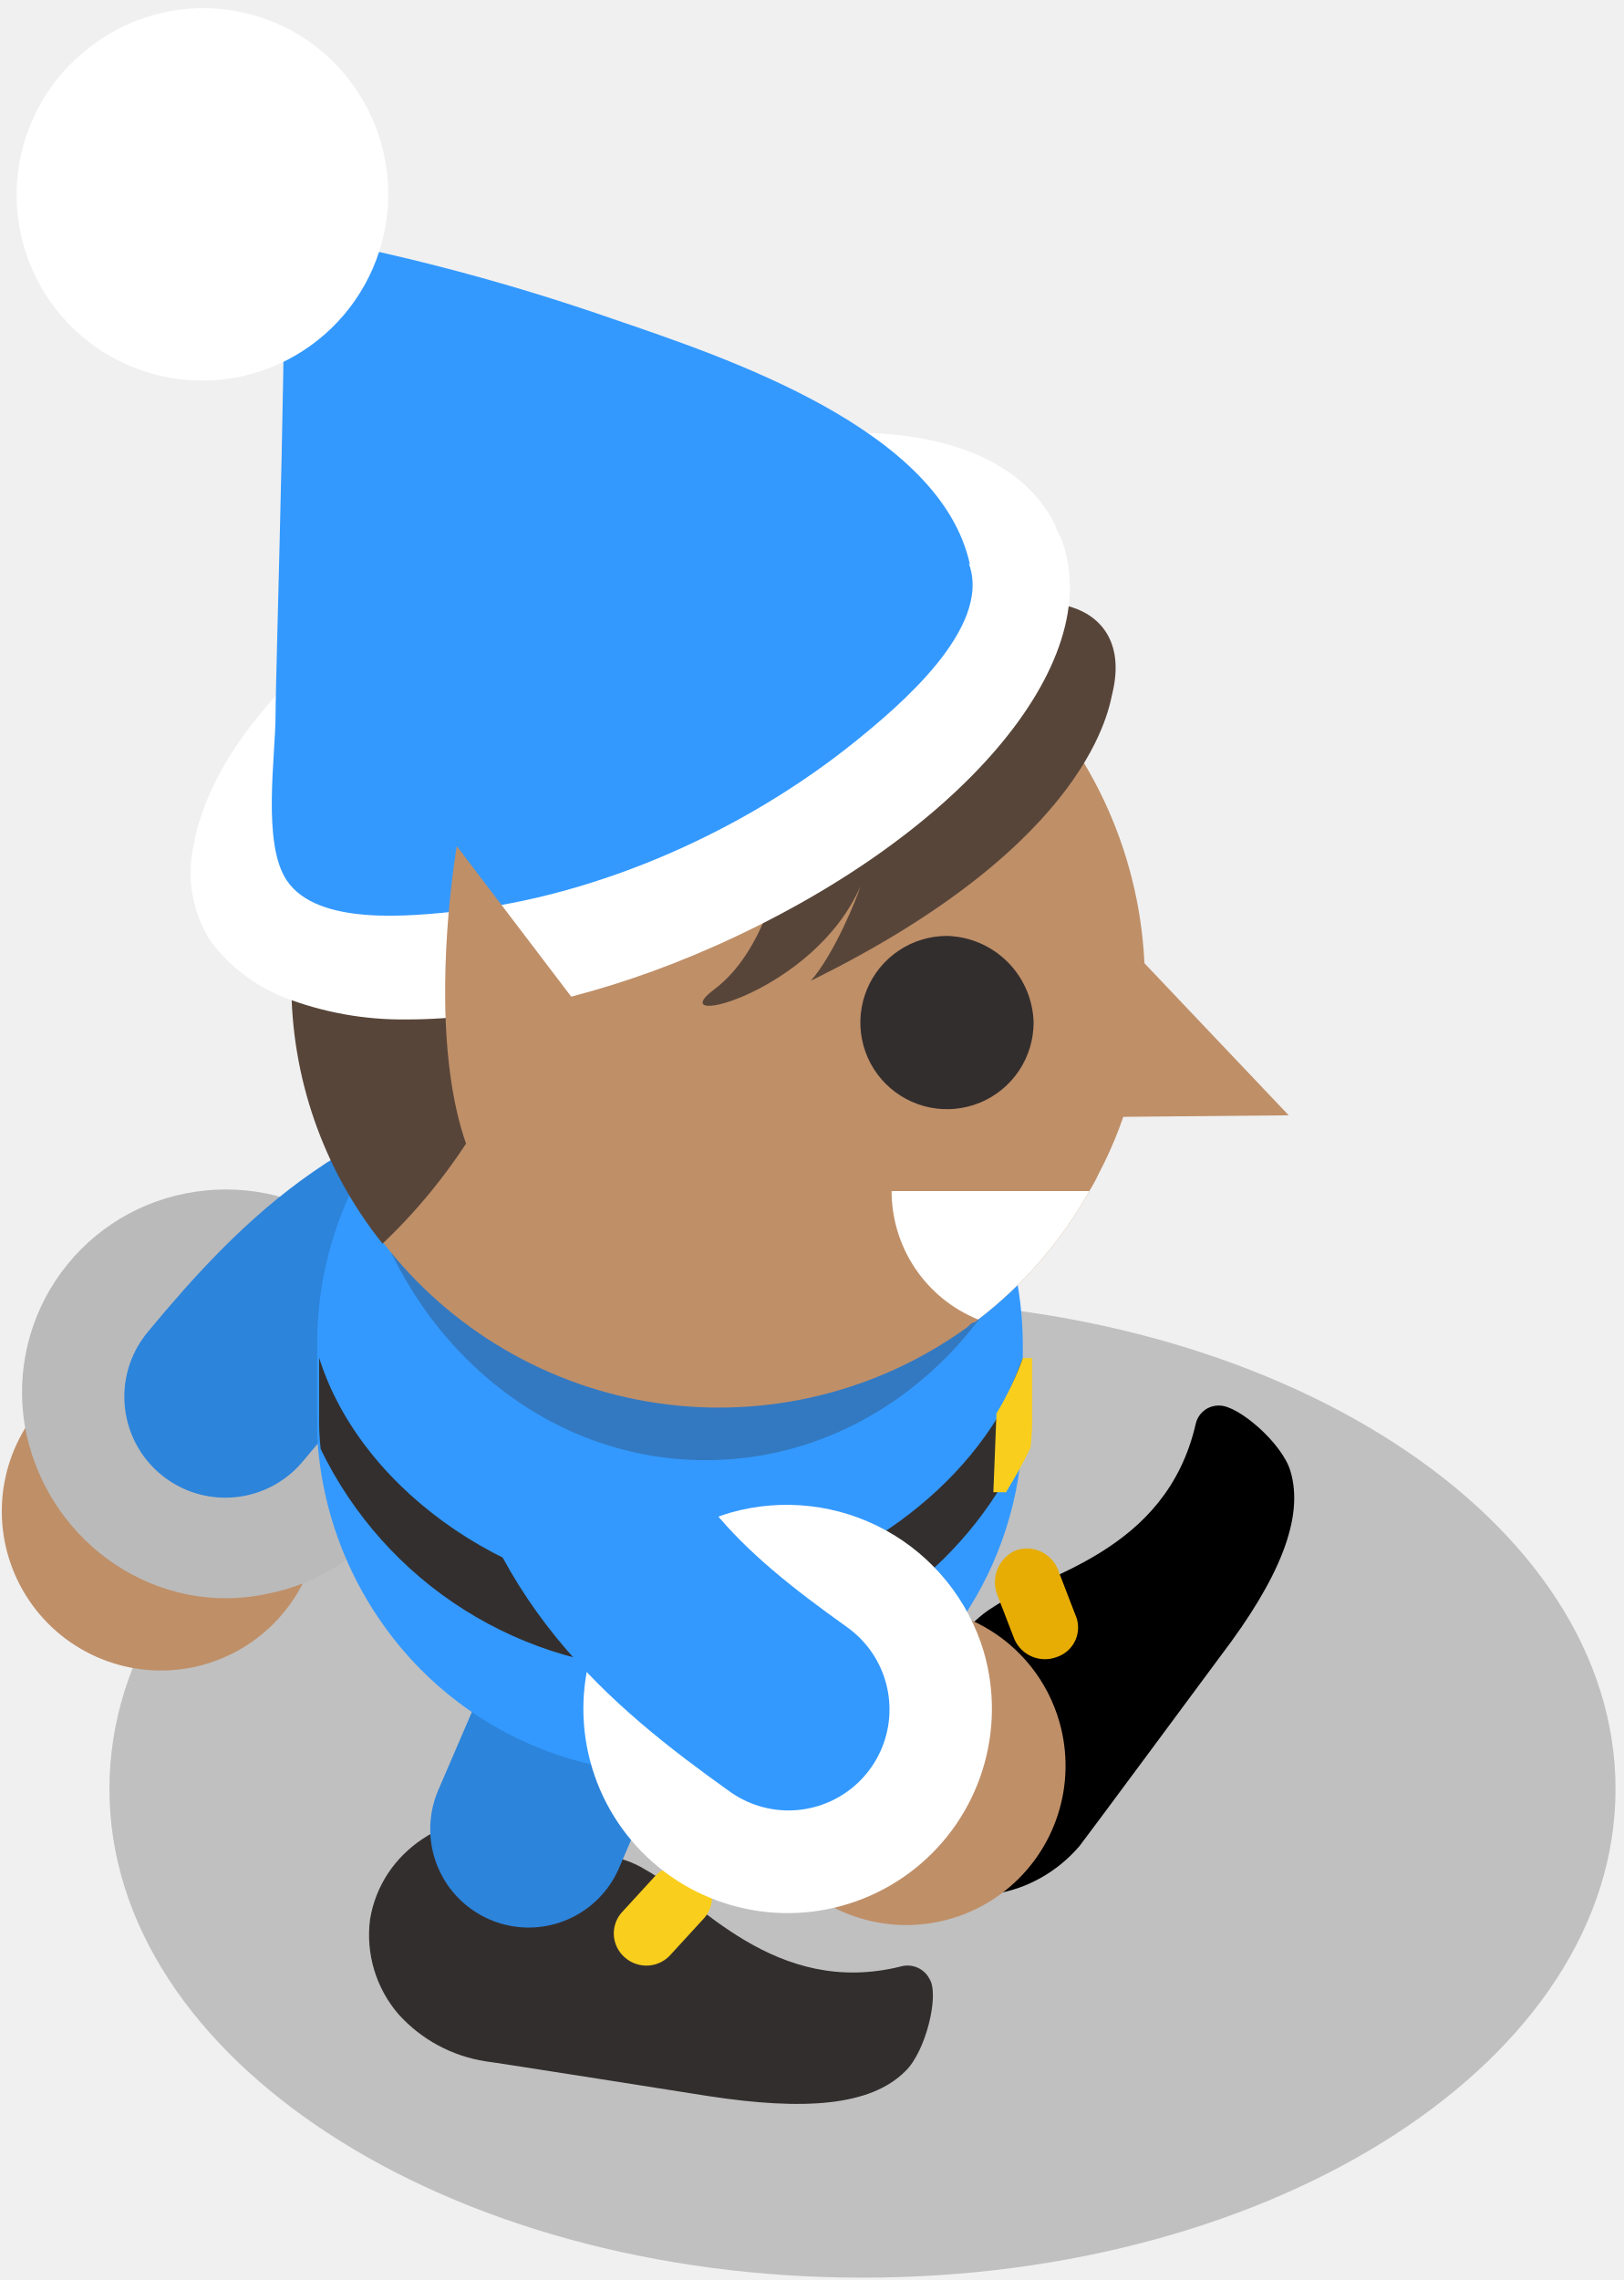
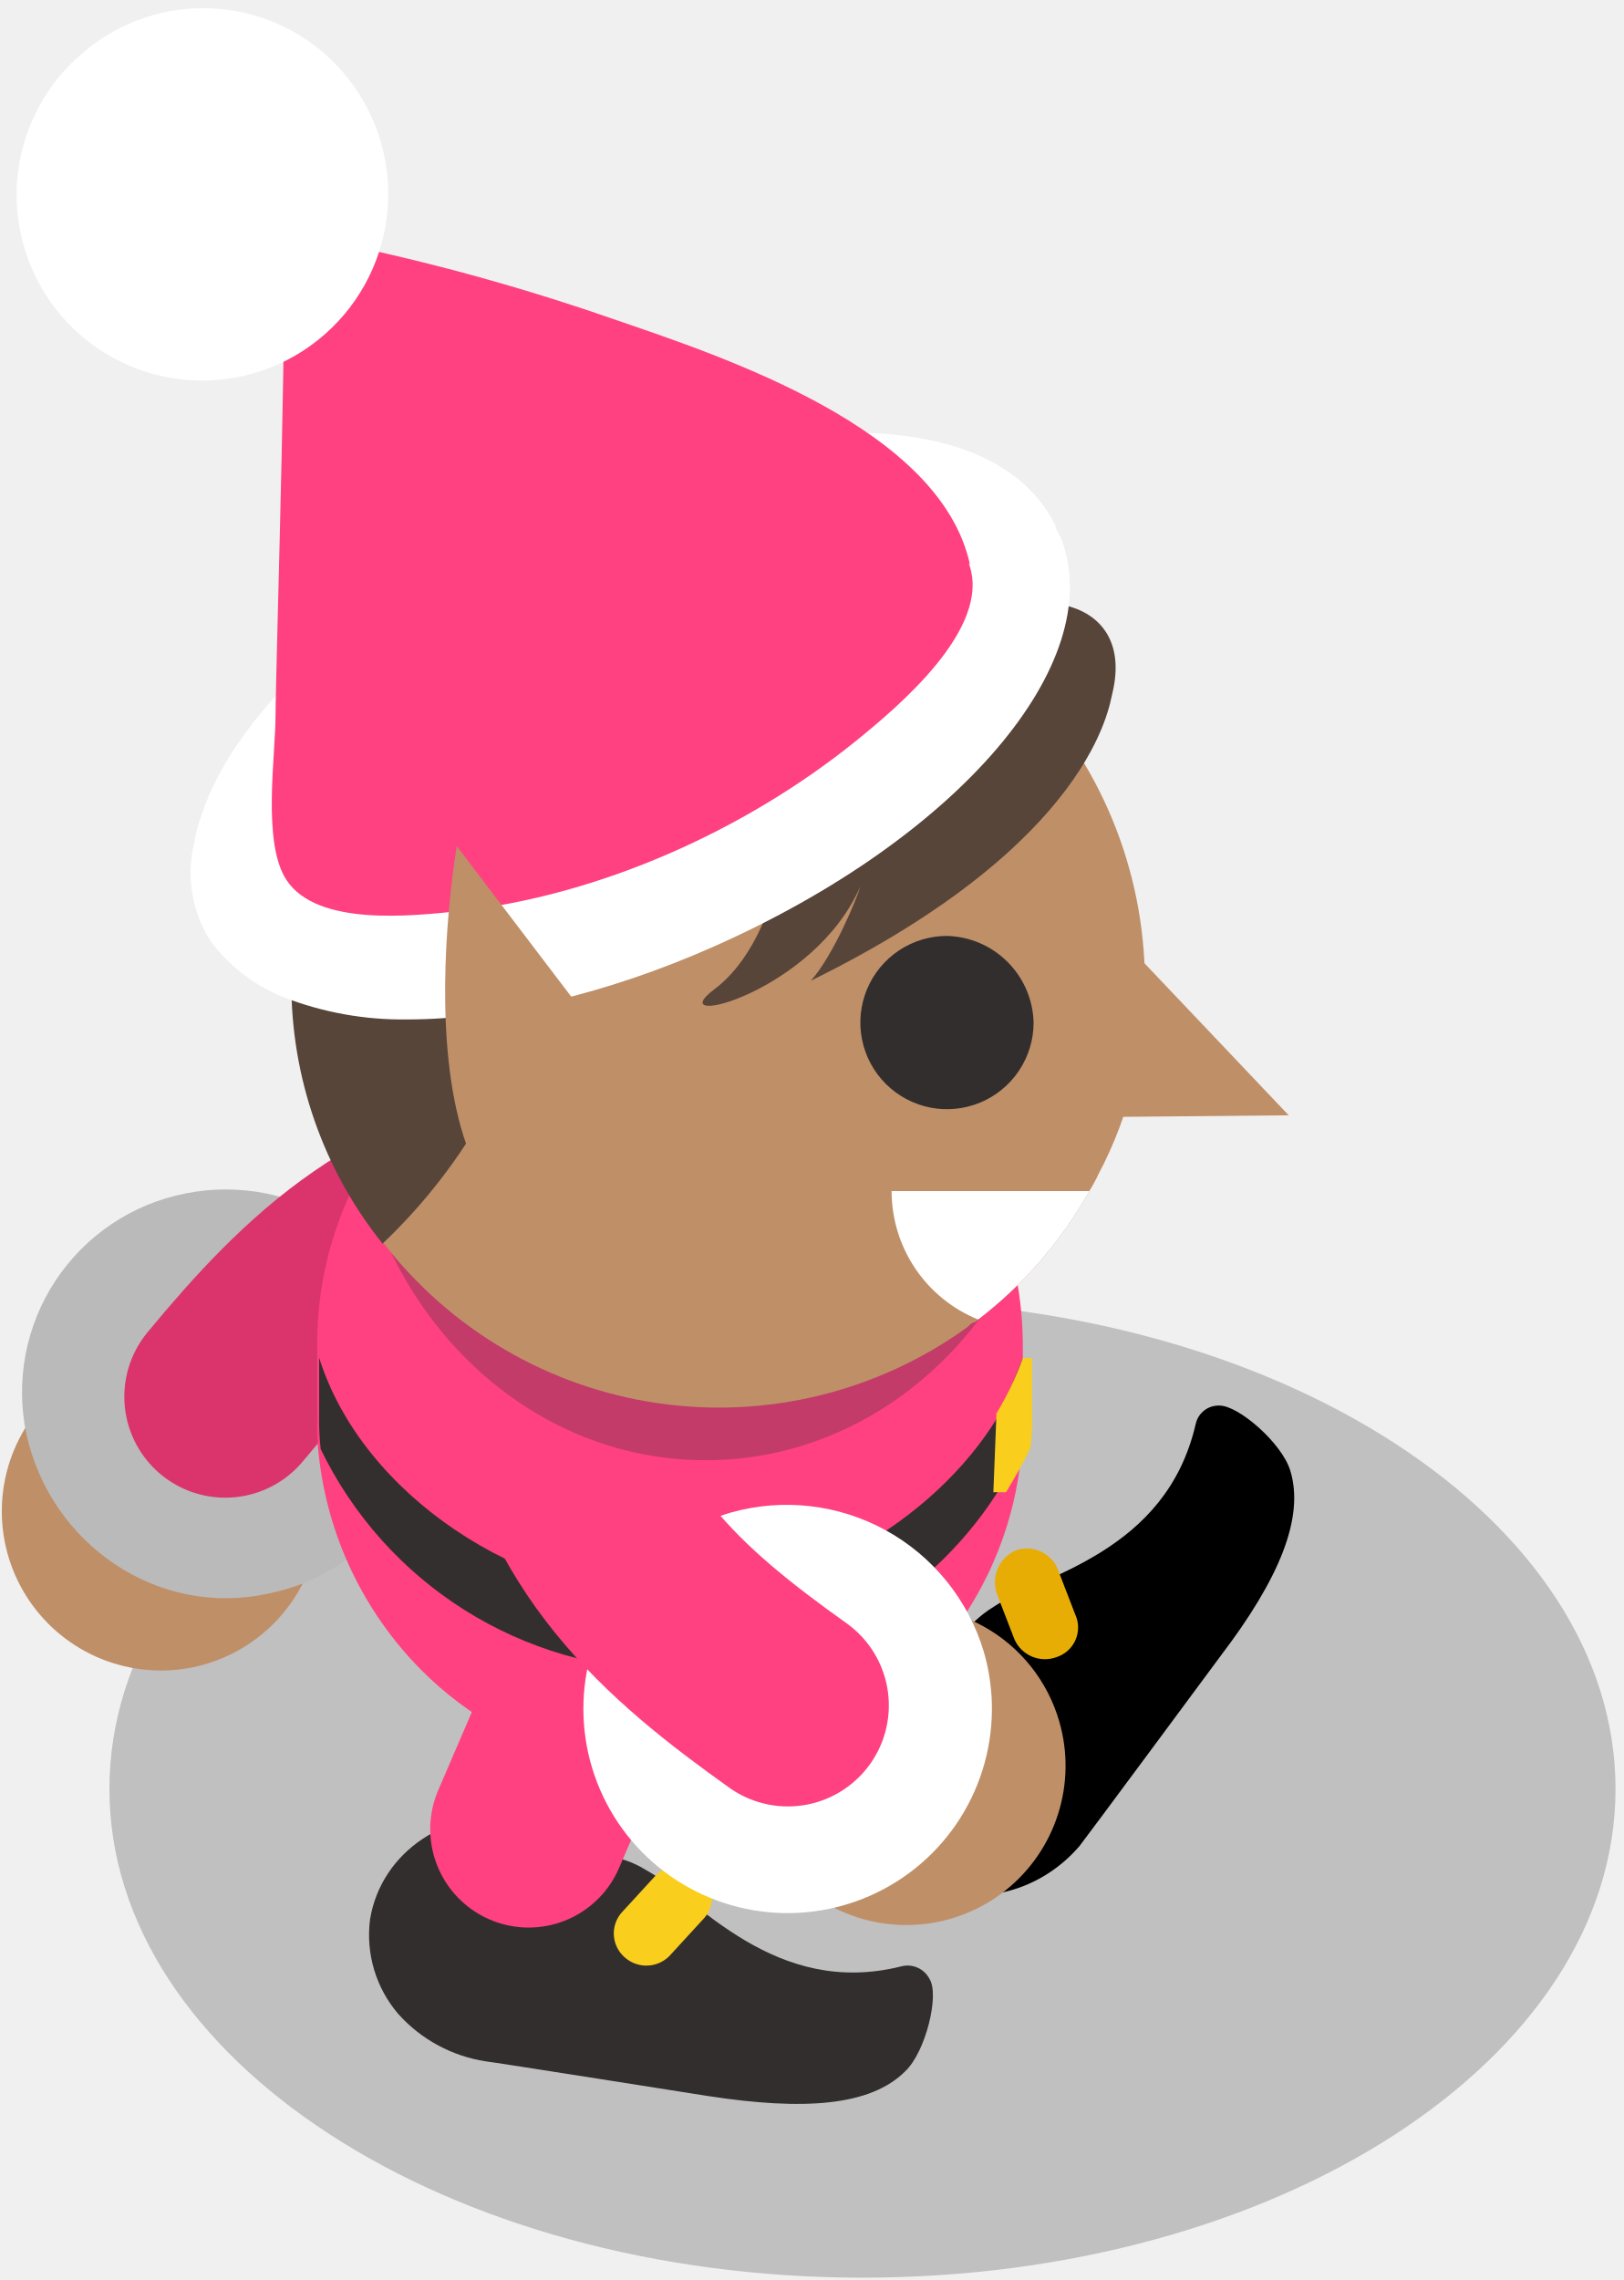
<svg xmlns="http://www.w3.org/2000/svg" width="146" height="205" viewBox="0 0 146 205" fill="none">
  <path opacity="0.2" d="M77.56 204.79C114.961 204.79 145.28 185.118 145.28 160.85C145.28 136.583 114.961 116.91 77.56 116.91C40.159 116.91 9.84 136.583 9.84 160.85C9.84 185.118 40.159 204.79 77.56 204.79Z" fill="black" />
  <path d="M116.03 132.22C117.33 136.46 115.03 141.97 109.78 148.87C109.78 148.87 97.34 165.68 97.07 165.99C92.99 170.74 86.17 171.84 81.57 168.44C80.334 167.517 79.314 166.336 78.582 164.978C77.85 163.621 77.422 162.12 77.33 160.58C77.165 157.547 78.055 154.55 79.85 152.1C81.394 149.892 83.633 148.266 86.21 147.48C87.027 146.268 88.094 145.245 89.34 144.48C93.66 141.59 104.85 139.66 107.53 128.02C107.638 127.539 107.911 127.111 108.302 126.811C108.693 126.511 109.178 126.359 109.67 126.38C111.35 126.36 115.26 129.72 116.03 132.22Z" fill="black" />
  <path d="M95.001 149C94.288 149.261 93.502 149.242 92.802 148.947C92.103 148.652 91.541 148.103 91.231 147.41L89.641 143.29C89.385 142.55 89.415 141.742 89.726 141.023C90.037 140.305 90.606 139.729 91.321 139.41C92.035 139.149 92.821 139.169 93.521 139.466C94.221 139.763 94.782 140.315 95.091 141.01L96.681 145.13C96.852 145.491 96.945 145.884 96.951 146.284C96.958 146.684 96.879 147.08 96.72 147.447C96.561 147.813 96.325 148.142 96.029 148.409C95.732 148.677 95.382 148.879 95.001 149Z" fill="#E7AD05" />
  <path d="M69.519 143.21L82.279 154.21" stroke="#1B69C1" stroke-width="17.7" stroke-miterlimit="10" stroke-linecap="round" />
  <path d="M81.399 186.24C78.259 189.37 72.269 189.78 63.679 188.46C63.679 188.46 43.999 185.35 43.679 185.34C40.661 184.876 37.896 183.386 35.849 181.12C34.842 179.957 34.092 178.594 33.649 177.12C33.206 175.647 33.08 174.096 33.279 172.57C34.279 166.47 40.279 162.45 46.989 163.44C49.607 163.838 52.045 165.012 53.989 166.81C55.46 166.908 56.883 167.372 58.129 168.16C62.669 170.63 69.679 179.7 81.129 176.78C81.612 176.672 82.118 176.728 82.565 176.94C83.013 177.152 83.377 177.508 83.599 177.95C84.489 179.36 83.259 184.48 81.399 186.24Z" fill="#332E2E" />
  <path d="M56.19 176C55.62 175.51 55.266 174.815 55.206 174.066C55.146 173.317 55.385 172.574 55.87 172L58.87 168.73C59.387 168.141 60.114 167.779 60.895 167.719C61.676 167.659 62.449 167.907 63.05 168.41C63.615 168.903 63.965 169.597 64.025 170.345C64.085 171.092 63.849 171.834 63.37 172.41L60.37 175.68C60.12 175.981 59.812 176.228 59.465 176.407C59.117 176.587 58.737 176.695 58.347 176.725C57.958 176.754 57.566 176.706 57.195 176.581C56.824 176.457 56.483 176.259 56.19 176Z" fill="#F9CE1D" />
-   <path d="M54.189 149L47.539 164.46" stroke="#2C84DB" stroke-width="17.7" stroke-miterlimit="10" stroke-linecap="round" />
+   <path d="M54.189 149L47.539 164.46" stroke="#FF4081" stroke-width="17.7" stroke-miterlimit="10" stroke-linecap="round" />
  <path d="M17.399 149.9C14.625 150.478 11.742 150.219 9.114 149.157C6.487 148.094 4.234 146.276 2.641 143.933C1.047 141.59 0.185 138.826 0.163 135.993C0.14 133.159 0.959 130.382 2.516 128.014C4.073 125.646 6.297 123.793 8.908 122.69C11.518 121.587 14.397 121.283 17.18 121.817C19.963 122.351 22.525 123.698 24.542 125.689C26.559 127.68 27.939 130.224 28.509 133C29.261 136.713 28.515 140.572 26.434 143.738C24.353 146.903 21.106 149.118 17.399 149.9Z" fill="#BF8F68" />
  <path d="M24.05 143.3C14.23 145.43 4.58 138.91 2.38 128.97C1.876 126.604 1.848 124.162 2.298 121.786C2.748 119.41 3.667 117.147 5.001 115.13C6.335 113.113 8.058 111.381 10.068 110.037C12.079 108.692 14.336 107.762 16.71 107.3C21.507 106.35 26.484 107.337 30.555 110.044C34.626 112.751 37.461 116.96 38.441 121.75C38.921 124.11 38.929 126.543 38.464 128.907C38 131.27 37.072 133.519 35.734 135.522C34.396 137.525 32.675 139.244 30.67 140.579C28.665 141.914 26.415 142.839 24.05 143.3Z" fill="#BABABA" />
  <path d="M20.26 125.58C28.2 115.99 36.71 107.51 52.2 106.12L20.26 125.58Z" fill="#3399FF" />
-   <path d="M20.26 125.58C28.2 115.99 36.71 107.51 52.2 106.12" stroke="#2C84DB" stroke-width="18.16" stroke-miterlimit="10" stroke-linecap="round" />
-   <path d="M91.979 120.72V127.72C92.006 128.739 91.959 129.758 91.839 130.77C91.273 136.763 89.012 142.47 85.319 147.223C81.626 151.976 76.655 155.579 70.988 157.608C65.321 159.638 59.194 160.01 53.323 158.682C47.452 157.354 42.081 154.381 37.839 150.11C32.677 144.889 29.441 138.071 28.66 130.77C28.543 129.758 28.496 128.739 28.52 127.72V120.72C28.535 115.8 29.678 110.95 31.859 106.54C34.494 101.272 38.544 96.841 43.554 93.745C48.565 90.648 54.339 89.008 60.229 89.008C66.12 89.008 71.894 90.648 76.904 93.745C81.915 96.841 85.965 101.272 88.599 106.54C90.78 110.952 91.935 115.799 91.979 120.72Z" fill="#3399FF" />
+   <path d="M20.26 125.58C28.2 115.99 36.71 107.51 52.2 106.12" stroke="#DB336C" stroke-width="18.16" stroke-miterlimit="10" stroke-linecap="round" />
+   <path d="M91.979 120.72V127.72C92.006 128.739 91.959 129.758 91.839 130.77C91.273 136.763 89.012 142.47 85.319 147.223C81.626 151.976 76.655 155.579 70.988 157.608C65.321 159.638 59.194 160.01 53.323 158.682C47.452 157.354 42.081 154.381 37.839 150.11C32.677 144.889 29.441 138.071 28.66 130.77C28.543 129.758 28.496 128.739 28.52 127.72V120.72C28.535 115.8 29.678 110.95 31.859 106.54C34.494 101.272 38.544 96.841 43.554 93.745C48.565 90.648 54.339 89.008 60.229 89.008C66.12 89.008 71.894 90.648 76.904 93.745C81.915 96.841 85.965 101.272 88.599 106.54C90.78 110.952 91.935 115.799 91.979 120.72Z" fill="#FF4081" />
  <path d="M91.979 122.11V127.26C92.005 128.282 91.959 129.305 91.839 130.32C91.179 131.698 90.434 133.034 89.609 134.32C86.457 139.195 82.132 143.201 77.03 145.971C71.929 148.742 66.214 150.189 60.409 150.18C53.812 150.154 47.355 148.276 41.774 144.759C36.192 141.243 31.71 136.229 28.839 130.29C28.723 129.274 28.676 128.252 28.699 127.23V122.08C32.589 134.46 46.919 143.78 60.409 143.78C71.809 143.78 83.909 136.96 89.749 127.37C90.589 125.59 91.259 123.92 91.979 122.11Z" fill="#332F2E" />
  <path d="M77.559 145C74.837 145.78 72.406 147.35 70.576 149.512C68.745 151.673 67.597 154.329 67.276 157.143C66.955 159.957 67.475 162.803 68.772 165.321C70.068 167.839 72.082 169.916 74.559 171.29C77.036 172.663 79.865 173.271 82.688 173.037C85.51 172.803 88.2 171.737 90.417 169.974C92.634 168.211 94.278 165.83 95.141 163.133C96.005 160.436 96.05 157.543 95.269 154.82C94.753 153.011 93.886 151.322 92.716 149.849C91.546 148.375 90.097 147.148 88.452 146.235C86.807 145.323 84.998 144.744 83.129 144.532C81.259 144.321 79.367 144.479 77.559 145Z" fill="#BF8F68" />
  <path d="M65.71 136C62.22 137.013 59.109 139.038 56.771 141.82C54.432 144.601 52.971 148.013 52.572 151.625C52.173 155.236 52.854 158.885 54.529 162.11C56.204 165.335 58.798 167.99 61.982 169.74C65.167 171.491 68.799 172.257 72.419 171.943C76.039 171.629 79.485 170.248 82.32 167.976C85.155 165.703 87.253 162.641 88.347 159.176C89.442 155.711 89.485 151.999 88.47 148.51C87.079 143.853 83.913 139.931 79.654 137.59C75.395 135.249 70.386 134.678 65.71 136Z" fill="white" />
-   <path d="M49.06 123.36C51.571 138.62 60.62 146.36 70.91 153.7" stroke="#3399FF" stroke-width="18.16" stroke-miterlimit="10" stroke-linecap="round" />
+   <path d="M49 123C51.51 138.26 60.56 146 70.85 153.34" stroke="#FF4081" stroke-width="18.16" stroke-miterlimit="10" stroke-linecap="round" />
  <path d="M73.2 74.83C77.933 71.464 81.332 66.54 82.8 60.92C79.839 58.761 76.302 57.532 72.64 57.391C68.978 57.249 65.358 58.202 62.239 60.126C59.121 62.051 56.646 64.86 55.13 68.197C53.615 71.533 53.127 75.245 53.73 78.86C57.076 79.585 60.538 79.601 63.891 78.907C67.245 78.213 70.415 76.824 73.2 74.83Z" fill="#FF3333" />
  <path opacity="0.3" d="M95.449 96.11C95.449 76.64 81.129 60.92 63.449 60.92C45.769 60.92 31.449 76.64 31.449 96.11C31.449 115.58 45.769 131.29 63.449 131.29C81.129 131.29 95.449 115.58 95.449 96.11Z" fill="#332F2E" />
  <path d="M102.959 88.32C103.032 94.325 101.599 100.252 98.789 105.56C98.544 106.087 98.267 106.598 97.959 107.09C95.445 111.58 92.043 115.51 87.959 118.64C87.829 118.77 87.689 118.91 87.549 118.91C87.409 118.91 87.129 119.19 86.989 119.33C78.952 125.14 68.967 127.591 59.153 126.163C49.339 124.734 40.467 119.54 34.419 111.68C29.125 104.998 26.281 96.704 26.359 88.18C26.316 81.281 28.156 74.501 31.68 68.57C35.204 62.639 40.279 57.781 46.359 54.52C51.968 51.387 58.294 49.761 64.719 49.8C74.877 49.903 84.587 54.003 91.744 61.212C98.901 68.422 102.931 78.161 102.959 88.32Z" fill="#BF8F68" />
  <path d="M97.96 107.09C95.446 111.58 92.043 115.51 87.96 118.64C85.66 117.708 83.692 116.111 82.305 114.053C80.919 111.995 80.179 109.571 80.18 107.09H97.96Z" fill="white" />
  <path d="M49.14 85.12C47.109 95.331 41.959 104.66 34.4 111.82C29.066 105.152 26.173 96.859 26.2 88.32C26.157 81.421 27.997 74.641 31.521 68.71C35.045 62.779 40.12 57.921 46.2 54.66C50.262 64.276 51.288 74.904 49.14 85.12Z" fill="#584539" />
  <path d="M89.891 72.88L115.891 100.28L100.731 100.42L89.891 72.88Z" fill="#BF8F68" />
  <path d="M92.949 91.93C92.951 93.471 92.496 94.978 91.641 96.26C90.786 97.543 89.57 98.543 88.147 99.134C86.724 99.725 85.157 99.881 83.645 99.582C82.134 99.282 80.745 98.541 79.654 97.452C78.564 96.363 77.821 94.975 77.519 93.463C77.218 91.952 77.372 90.385 77.961 88.961C78.55 87.537 79.549 86.32 80.83 85.463C82.112 84.607 83.618 84.15 85.159 84.15C87.207 84.203 89.156 85.039 90.605 86.487C92.055 87.934 92.894 89.882 92.949 91.93Z" fill="#332E2E" />
  <path d="M100.039 62.31C99.759 63.31 98.369 75.66 72.919 88.18C75.009 85.81 77.099 80.67 77.369 79.7C73.199 89.29 59.429 92.63 64.159 89.01C68.889 85.54 70.159 78.01 70.159 78.01C70.159 78.01 54.449 78.15 51.799 76.62C54.999 75.92 64.039 58.68 71.409 53.95C75.309 51.44 83.929 60.76 86.709 57.29C90.999 52.3 102.259 53 100.039 62.31Z" fill="#584539" />
  <path d="M64.16 85.12C54.43 89.43 44.69 91.66 36.63 91.66C32.826 91.716 29.047 91.037 25.5 89.66C22.908 88.621 20.649 86.892 18.97 84.66C18.136 83.379 17.57 81.943 17.307 80.437C17.044 78.931 17.089 77.388 17.44 75.9C17.587 75.001 17.818 74.117 18.13 73.26C21.19 63.94 32.32 53.79 47.06 46.7C68.75 36.27 89.2 36.27 94.76 46.97C94.9 47.11 94.9 47.39 95.04 47.67L95.46 48.5C99.63 59.67 86.14 75.38 64.16 85.12Z" fill="white" />
-   <path d="M87.11 50.63C89.33 56.47 80.57 63.7 76.96 66.63C66.96 74.7 53.87 80.54 41.22 81.93C37.04 82.35 28.56 83.32 25.78 79.15C23.55 75.81 24.78 68.02 24.78 64.27C24.78 60.52 26.04 21.02 25.34 20.88C35.45 22.688 45.401 25.293 55.1 28.67C65.25 32.14 84.59 38.54 87.23 50.78L87.11 50.63Z" fill="#3399FF" />
+   <path d="M87.11 50.63C89.33 56.47 80.57 63.7 76.96 66.63C66.96 74.7 53.87 80.54 41.22 81.93C37.04 82.35 28.56 83.32 25.78 79.15C23.55 75.81 24.78 68.02 24.78 64.27C24.78 60.52 26.04 21.02 25.34 20.88C35.45 22.688 45.401 25.293 55.1 28.67C65.25 32.14 84.59 38.54 87.23 50.78L87.11 50.63Z" fill="#FF4081" />
  <path d="M28.56 30.6C32.034 27.845 34.277 23.827 34.798 19.424C35.319 15.02 34.075 10.59 31.34 7.1C29.993 5.378 28.319 3.939 26.413 2.866C24.508 1.793 22.41 1.108 20.238 0.85C18.067 0.591 15.866 0.765 13.762 1.36C11.659 1.956 9.693 2.962 7.98 4.32C6.238 5.666 4.779 7.342 3.688 9.254C2.597 11.166 1.894 13.274 1.621 15.458C1.348 17.642 1.51 19.859 2.097 21.98C2.684 24.102 3.685 26.086 5.042 27.819C6.399 29.552 8.085 31 10.004 32.078C11.923 33.157 14.036 33.845 16.222 34.103C18.408 34.362 20.624 34.185 22.741 33.584C24.858 32.983 26.836 31.969 28.56 30.6Z" fill="white" />
  <path d="M91.98 122.11H92.81L91.98 127.11C92.007 128.132 91.96 129.155 91.84 130.17C91.14 131.56 91.28 132.95 90.45 134.17H89.33L89.61 127.08C90.564 125.507 91.358 123.842 91.98 122.11Z" fill="#F9CE1D" />
  <path d="M92.811 122.11V127.11C92.837 128.132 92.79 129.155 92.671 130.17C92.013 131.548 91.272 132.883 90.45 134.17H90.311L90.591 127.08C91.495 125.502 92.239 123.837 92.811 122.11Z" fill="#F9CE1D" />
  <path d="M41.079 76.08C41.079 76.08 34.079 115.99 56.229 111.26V96L41.079 76.08Z" fill="#BF8F68" />
</svg>
